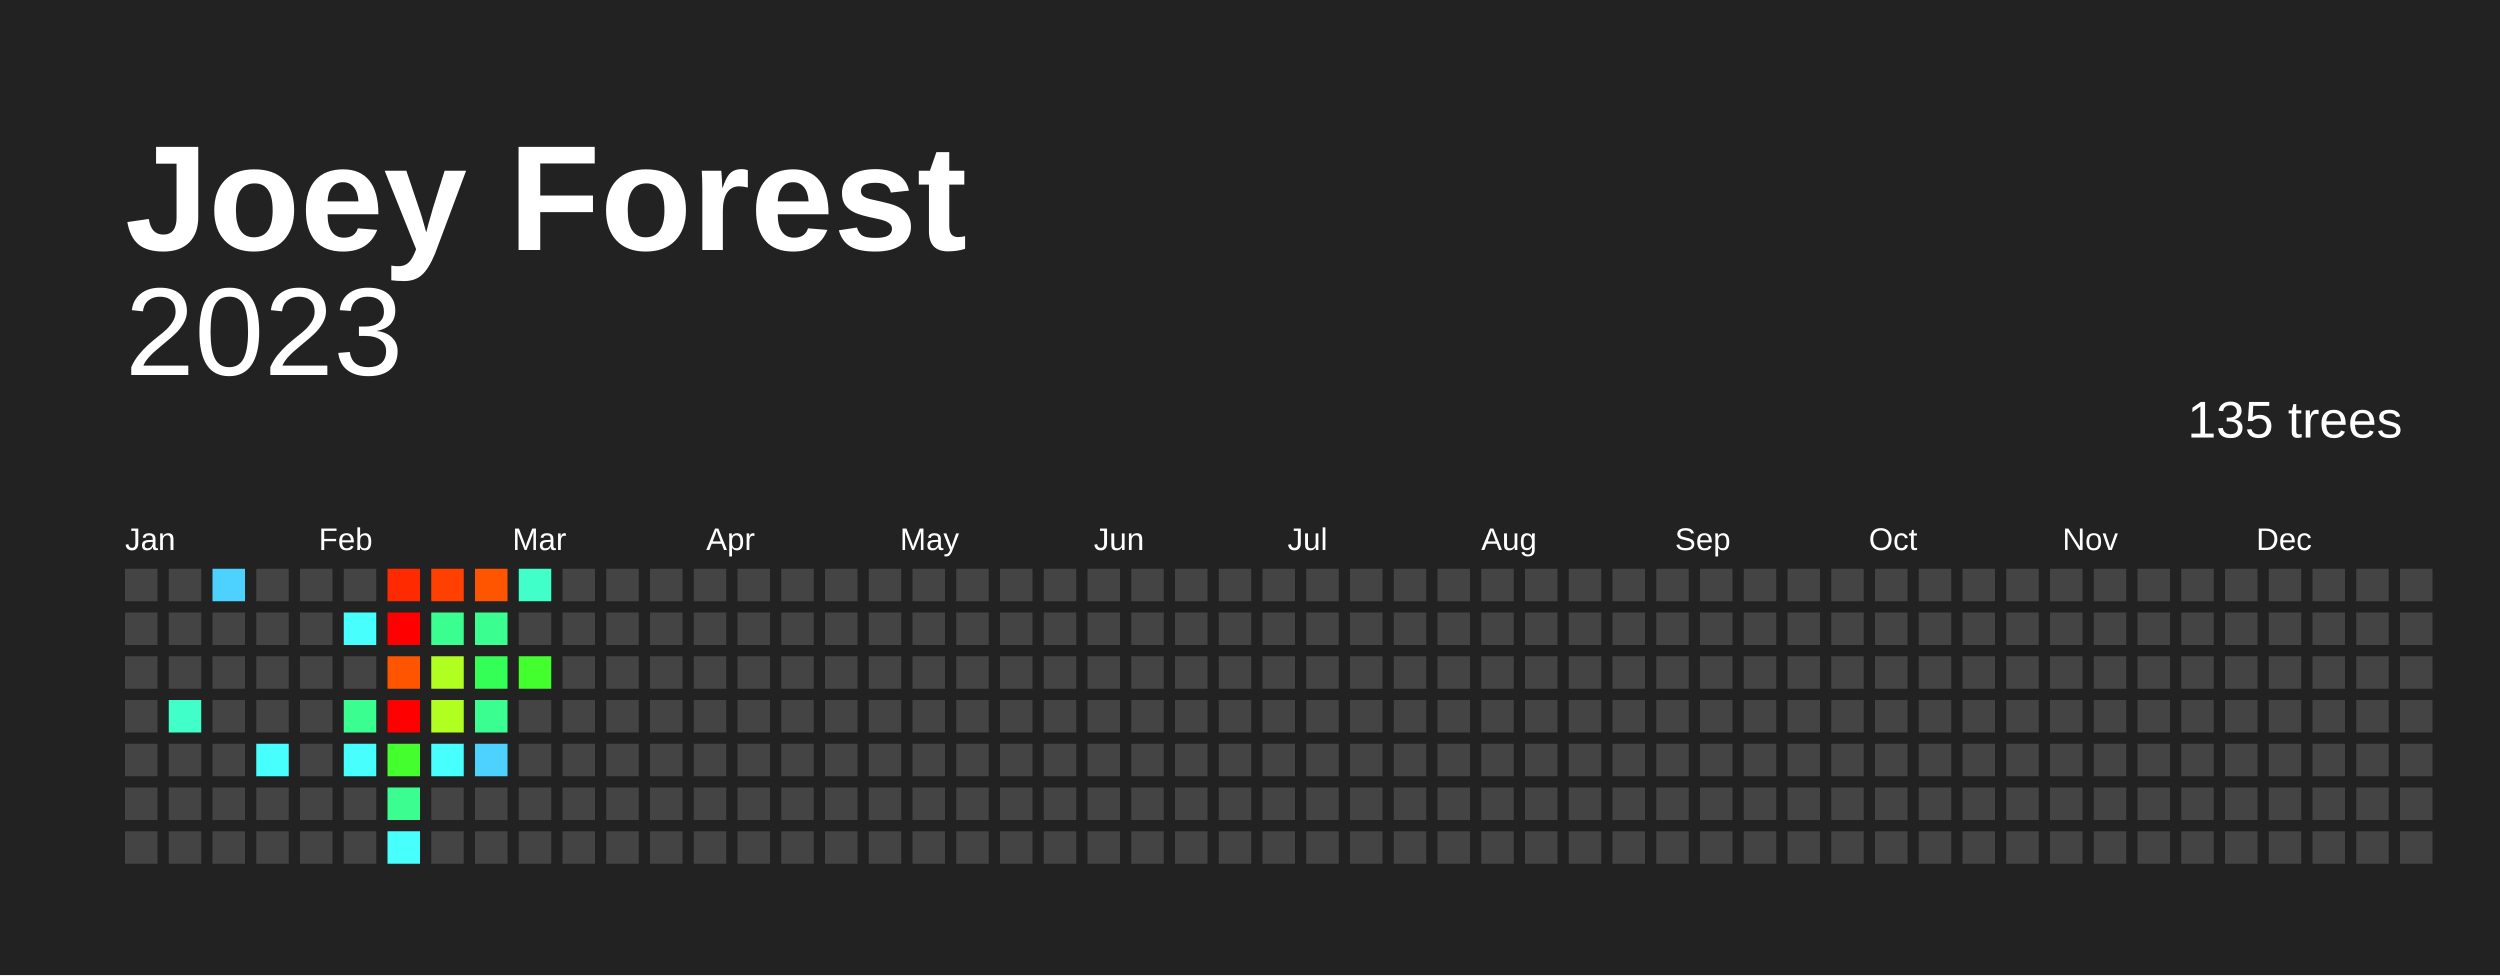
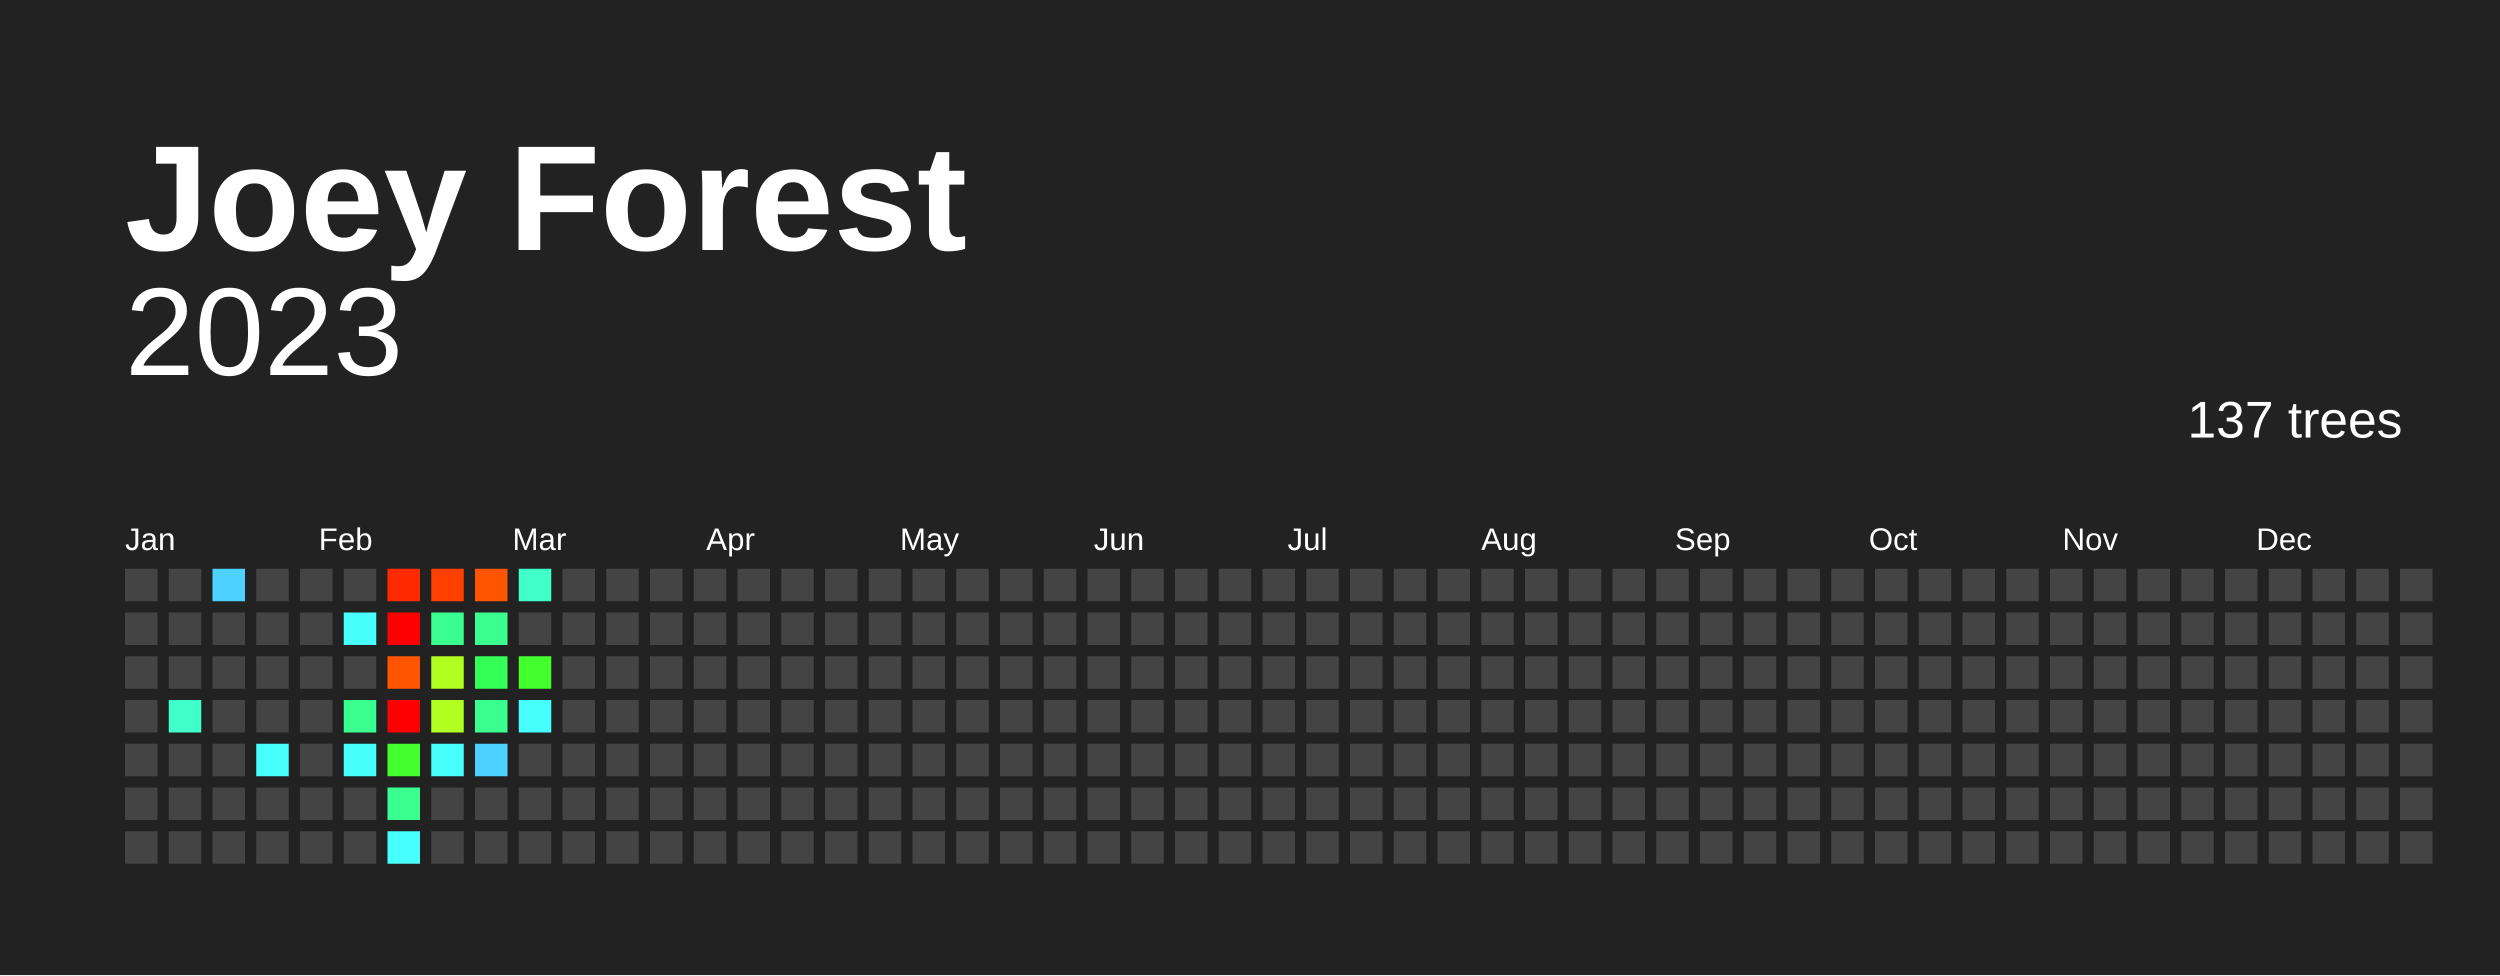
<svg xmlns="http://www.w3.org/2000/svg" baseProfile="full" height="78mm" version="1.1" viewBox="0,0,200,78" width="200mm">
  <defs />
  <rect fill="#222222" height="78" width="200" x="0" y="0" />
  <text fill="#FFFFFF" style="font-size:12px; font-family:Arial; font-weight:bold;" x="10" y="20">Joey Forest</text>
  <text alignment-baseline="hanging" fill="#FFFFFF" style="font-size:10.0px; font-family:Arial;" x="10" y="30">2023</text>
-   <text alignment-baseline="hanging" fill="#FFFFFF" style="font-size:4.125px; font-family:Arial;" x="175" y="35">135 trees</text>
+   <text alignment-baseline="hanging" fill="#FFFFFF" style="font-size:4.125px; font-family:Arial;" x="175" y="35">137 trees</text>
  <text fill="#FFFFFF" style="font-size:2.5px; font-family:Arial" x="10.0" y="44">Jan</text>
  <text fill="#FFFFFF" style="font-size:2.5px; font-family:Arial" x="25.5" y="44">Feb</text>
  <text fill="#FFFFFF" style="font-size:2.5px; font-family:Arial" x="41.0" y="44">Mar</text>
  <text fill="#FFFFFF" style="font-size:2.5px; font-family:Arial" x="56.5" y="44">Apr</text>
  <text fill="#FFFFFF" style="font-size:2.5px; font-family:Arial" x="72.0" y="44">May</text>
  <text fill="#FFFFFF" style="font-size:2.5px; font-family:Arial" x="87.5" y="44">Jun</text>
  <text fill="#FFFFFF" style="font-size:2.5px; font-family:Arial" x="103.0" y="44">Jul</text>
  <text fill="#FFFFFF" style="font-size:2.5px; font-family:Arial" x="118.5" y="44">Aug</text>
  <text fill="#FFFFFF" style="font-size:2.5px; font-family:Arial" x="134.0" y="44">Sep</text>
  <text fill="#FFFFFF" style="font-size:2.5px; font-family:Arial" x="149.5" y="44">Oct</text>
  <text fill="#FFFFFF" style="font-size:2.5px; font-family:Arial" x="165.0" y="44">Nov</text>
  <text fill="#FFFFFF" style="font-size:2.5px; font-family:Arial" x="180.5" y="44">Dec</text>
  <rect fill="#444444" height="2.6" width="2.6" x="10.0" y="45.5" />
  <rect fill="#444444" height="2.6" width="2.6" x="10.0" y="49.0" />
  <rect fill="#444444" height="2.6" width="2.6" x="10.0" y="52.5" />
  <rect fill="#444444" height="2.6" width="2.6" x="10.0" y="56.0" />
  <rect fill="#444444" height="2.6" width="2.6" x="10.0" y="59.5" />
  <rect fill="#444444" height="2.6" width="2.6" x="10.0" y="63.0" />
  <rect fill="#444444" height="2.6" width="2.6" x="10.0" y="66.5" />
  <rect fill="#444444" height="2.6" width="2.6" x="13.5" y="45.5" />
  <rect fill="#444444" height="2.6" width="2.6" x="13.5" y="49.0" />
  <rect fill="#444444" height="2.6" width="2.6" x="13.5" y="52.5" />
  <rect fill="#40ffc8" height="2.6" width="2.6" x="13.5" y="56.0" />
  <rect fill="#444444" height="2.6" width="2.6" x="13.5" y="59.5" />
  <rect fill="#444444" height="2.6" width="2.6" x="13.5" y="63.0" />
  <rect fill="#444444" height="2.6" width="2.6" x="13.5" y="66.5" />
  <rect fill="#4dd2ff" height="2.6" width="2.6" x="17.0" y="45.5" />
  <rect fill="#444444" height="2.6" width="2.6" x="17.0" y="49.0" />
  <rect fill="#444444" height="2.6" width="2.6" x="17.0" y="52.5" />
  <rect fill="#444444" height="2.6" width="2.6" x="17.0" y="56.0" />
  <rect fill="#444444" height="2.6" width="2.6" x="17.0" y="59.5" />
  <rect fill="#444444" height="2.6" width="2.6" x="17.0" y="63.0" />
  <rect fill="#444444" height="2.6" width="2.6" x="17.0" y="66.5" />
  <rect fill="#444444" height="2.6" width="2.6" x="20.5" y="45.5" />
  <rect fill="#444444" height="2.6" width="2.6" x="20.5" y="49.0" />
  <rect fill="#444444" height="2.6" width="2.6" x="20.5" y="52.5" />
  <rect fill="#444444" height="2.6" width="2.6" x="20.5" y="56.0" />
  <rect fill="#47fffc" height="2.6" width="2.6" x="20.5" y="59.5" />
  <rect fill="#444444" height="2.6" width="2.6" x="20.5" y="63.0" />
  <rect fill="#444444" height="2.6" width="2.6" x="20.5" y="66.5" />
  <rect fill="#444444" height="2.6" width="2.6" x="24.0" y="45.5" />
  <rect fill="#444444" height="2.6" width="2.6" x="24.0" y="49.0" />
  <rect fill="#444444" height="2.6" width="2.6" x="24.0" y="52.5" />
  <rect fill="#444444" height="2.6" width="2.6" x="24.0" y="56.0" />
  <rect fill="#444444" height="2.6" width="2.6" x="24.0" y="59.5" />
  <rect fill="#444444" height="2.6" width="2.6" x="24.0" y="63.0" />
  <rect fill="#444444" height="2.6" width="2.6" x="24.0" y="66.5" />
  <rect fill="#444444" height="2.6" width="2.6" x="27.5" y="45.5" />
  <rect fill="#47fffc" height="2.6" width="2.6" x="27.5" y="49.0" />
  <rect fill="#444444" height="2.6" width="2.6" x="27.5" y="52.5" />
  <rect fill="#3aff90" height="2.6" width="2.6" x="27.5" y="56.0" />
  <rect fill="#47fffc" height="2.6" width="2.6" x="27.5" y="59.5" />
  <rect fill="#444444" height="2.6" width="2.6" x="27.5" y="63.0" />
  <rect fill="#444444" height="2.6" width="2.6" x="27.5" y="66.5" />
  <rect fill="#ff2a00" height="2.6" width="2.6" x="31.0" y="45.5" />
  <rect fill="red" height="2.6" width="2.6" x="31.0" y="49.0" />
  <rect fill="#ff5500" height="2.6" width="2.6" x="31.0" y="52.5" />
  <rect fill="red" height="2.6" width="2.6" x="31.0" y="56.0" />
  <rect fill="#42ff2d" height="2.6" width="2.6" x="31.0" y="59.5" />
  <rect fill="#3aff90" height="2.6" width="2.6" x="31.0" y="63.0" />
  <rect fill="#47fffc" height="2.6" width="2.6" x="31.0" y="66.5" />
  <rect fill="#ff4000" height="2.6" width="2.6" x="34.5" y="45.5" />
  <rect fill="#3aff90" height="2.6" width="2.6" x="34.5" y="49.0" />
  <rect fill="#b0ff20" height="2.6" width="2.6" x="34.5" y="52.5" />
  <rect fill="#b0ff20" height="2.6" width="2.6" x="34.5" y="56.0" />
  <rect fill="#47fffc" height="2.6" width="2.6" x="34.5" y="59.5" />
  <rect fill="#444444" height="2.6" width="2.6" x="34.5" y="63.0" />
  <rect fill="#444444" height="2.6" width="2.6" x="34.5" y="66.5" />
  <rect fill="#ff5500" height="2.6" width="2.6" x="38.0" y="45.5" />
  <rect fill="#3aff90" height="2.6" width="2.6" x="38.0" y="49.0" />
  <rect fill="#33ff56" height="2.6" width="2.6" x="38.0" y="52.5" />
  <rect fill="#3aff90" height="2.6" width="2.6" x="38.0" y="56.0" />
  <rect fill="#4dd2ff" height="2.6" width="2.6" x="38.0" y="59.5" />
  <rect fill="#444444" height="2.6" width="2.6" x="38.0" y="63.0" />
  <rect fill="#444444" height="2.6" width="2.6" x="38.0" y="66.5" />
  <rect fill="#40ffc8" height="2.6" width="2.6" x="41.5" y="45.5" />
  <rect fill="#444444" height="2.6" width="2.6" x="41.5" y="49.0" />
  <rect fill="#42ff2d" height="2.6" width="2.6" x="41.5" y="52.5" />
-   <rect fill="#444444" height="2.6" width="2.6" x="41.5" y="56.0" />
+   <rect fill="#47fffc" height="2.6" width="2.6" x="41.5" y="56.0" />
  <rect fill="#444444" height="2.6" width="2.6" x="41.5" y="59.5" />
  <rect fill="#444444" height="2.6" width="2.6" x="41.5" y="63.0" />
  <rect fill="#444444" height="2.6" width="2.6" x="41.5" y="66.5" />
  <rect fill="#444444" height="2.6" width="2.6" x="45.0" y="45.5" />
  <rect fill="#444444" height="2.6" width="2.6" x="45.0" y="49.0" />
  <rect fill="#444444" height="2.6" width="2.6" x="45.0" y="52.5" />
  <rect fill="#444444" height="2.6" width="2.6" x="45.0" y="56.0" />
  <rect fill="#444444" height="2.6" width="2.6" x="45.0" y="59.5" />
  <rect fill="#444444" height="2.6" width="2.6" x="45.0" y="63.0" />
  <rect fill="#444444" height="2.6" width="2.6" x="45.0" y="66.5" />
  <rect fill="#444444" height="2.6" width="2.6" x="48.5" y="45.5" />
  <rect fill="#444444" height="2.6" width="2.6" x="48.5" y="49.0" />
  <rect fill="#444444" height="2.6" width="2.6" x="48.5" y="52.5" />
  <rect fill="#444444" height="2.6" width="2.6" x="48.5" y="56.0" />
  <rect fill="#444444" height="2.6" width="2.6" x="48.5" y="59.5" />
  <rect fill="#444444" height="2.6" width="2.6" x="48.5" y="63.0" />
  <rect fill="#444444" height="2.6" width="2.6" x="48.5" y="66.5" />
  <rect fill="#444444" height="2.6" width="2.6" x="52.0" y="45.5" />
  <rect fill="#444444" height="2.6" width="2.6" x="52.0" y="49.0" />
  <rect fill="#444444" height="2.6" width="2.6" x="52.0" y="52.5" />
  <rect fill="#444444" height="2.6" width="2.6" x="52.0" y="56.0" />
  <rect fill="#444444" height="2.6" width="2.6" x="52.0" y="59.5" />
  <rect fill="#444444" height="2.6" width="2.6" x="52.0" y="63.0" />
  <rect fill="#444444" height="2.6" width="2.6" x="52.0" y="66.5" />
  <rect fill="#444444" height="2.6" width="2.6" x="55.5" y="45.5" />
  <rect fill="#444444" height="2.6" width="2.6" x="55.5" y="49.0" />
  <rect fill="#444444" height="2.6" width="2.6" x="55.5" y="52.5" />
  <rect fill="#444444" height="2.6" width="2.6" x="55.5" y="56.0" />
  <rect fill="#444444" height="2.6" width="2.6" x="55.5" y="59.5" />
  <rect fill="#444444" height="2.6" width="2.6" x="55.5" y="63.0" />
  <rect fill="#444444" height="2.6" width="2.6" x="55.5" y="66.5" />
  <rect fill="#444444" height="2.6" width="2.6" x="59.0" y="45.5" />
  <rect fill="#444444" height="2.6" width="2.6" x="59.0" y="49.0" />
  <rect fill="#444444" height="2.6" width="2.6" x="59.0" y="52.5" />
  <rect fill="#444444" height="2.6" width="2.6" x="59.0" y="56.0" />
  <rect fill="#444444" height="2.6" width="2.6" x="59.0" y="59.5" />
  <rect fill="#444444" height="2.6" width="2.6" x="59.0" y="63.0" />
  <rect fill="#444444" height="2.6" width="2.6" x="59.0" y="66.5" />
  <rect fill="#444444" height="2.6" width="2.6" x="62.5" y="45.5" />
  <rect fill="#444444" height="2.6" width="2.6" x="62.5" y="49.0" />
  <rect fill="#444444" height="2.6" width="2.6" x="62.5" y="52.5" />
  <rect fill="#444444" height="2.6" width="2.6" x="62.5" y="56.0" />
  <rect fill="#444444" height="2.6" width="2.6" x="62.5" y="59.5" />
  <rect fill="#444444" height="2.6" width="2.6" x="62.5" y="63.0" />
  <rect fill="#444444" height="2.6" width="2.6" x="62.5" y="66.5" />
  <rect fill="#444444" height="2.6" width="2.6" x="66.0" y="45.5" />
  <rect fill="#444444" height="2.6" width="2.6" x="66.0" y="49.0" />
  <rect fill="#444444" height="2.6" width="2.6" x="66.0" y="52.5" />
  <rect fill="#444444" height="2.6" width="2.6" x="66.0" y="56.0" />
  <rect fill="#444444" height="2.6" width="2.6" x="66.0" y="59.5" />
  <rect fill="#444444" height="2.6" width="2.6" x="66.0" y="63.0" />
  <rect fill="#444444" height="2.6" width="2.6" x="66.0" y="66.5" />
  <rect fill="#444444" height="2.6" width="2.6" x="69.5" y="45.5" />
  <rect fill="#444444" height="2.6" width="2.6" x="69.5" y="49.0" />
  <rect fill="#444444" height="2.6" width="2.6" x="69.5" y="52.5" />
  <rect fill="#444444" height="2.6" width="2.6" x="69.5" y="56.0" />
  <rect fill="#444444" height="2.6" width="2.6" x="69.5" y="59.5" />
  <rect fill="#444444" height="2.6" width="2.6" x="69.5" y="63.0" />
  <rect fill="#444444" height="2.6" width="2.6" x="69.5" y="66.5" />
  <rect fill="#444444" height="2.6" width="2.6" x="73.0" y="45.5" />
  <rect fill="#444444" height="2.6" width="2.6" x="73.0" y="49.0" />
  <rect fill="#444444" height="2.6" width="2.6" x="73.0" y="52.5" />
  <rect fill="#444444" height="2.6" width="2.6" x="73.0" y="56.0" />
  <rect fill="#444444" height="2.6" width="2.6" x="73.0" y="59.5" />
  <rect fill="#444444" height="2.6" width="2.6" x="73.0" y="63.0" />
  <rect fill="#444444" height="2.6" width="2.6" x="73.0" y="66.5" />
  <rect fill="#444444" height="2.6" width="2.6" x="76.5" y="45.5" />
  <rect fill="#444444" height="2.6" width="2.6" x="76.5" y="49.0" />
  <rect fill="#444444" height="2.6" width="2.6" x="76.5" y="52.5" />
  <rect fill="#444444" height="2.6" width="2.6" x="76.5" y="56.0" />
  <rect fill="#444444" height="2.6" width="2.6" x="76.5" y="59.5" />
  <rect fill="#444444" height="2.6" width="2.6" x="76.5" y="63.0" />
  <rect fill="#444444" height="2.6" width="2.6" x="76.5" y="66.5" />
  <rect fill="#444444" height="2.6" width="2.6" x="80.0" y="45.5" />
  <rect fill="#444444" height="2.6" width="2.6" x="80.0" y="49.0" />
  <rect fill="#444444" height="2.6" width="2.6" x="80.0" y="52.5" />
  <rect fill="#444444" height="2.6" width="2.6" x="80.0" y="56.0" />
  <rect fill="#444444" height="2.6" width="2.6" x="80.0" y="59.5" />
  <rect fill="#444444" height="2.6" width="2.6" x="80.0" y="63.0" />
  <rect fill="#444444" height="2.6" width="2.6" x="80.0" y="66.5" />
  <rect fill="#444444" height="2.6" width="2.6" x="83.5" y="45.5" />
  <rect fill="#444444" height="2.6" width="2.6" x="83.5" y="49.0" />
  <rect fill="#444444" height="2.6" width="2.6" x="83.5" y="52.5" />
  <rect fill="#444444" height="2.6" width="2.6" x="83.5" y="56.0" />
  <rect fill="#444444" height="2.6" width="2.6" x="83.5" y="59.5" />
  <rect fill="#444444" height="2.6" width="2.6" x="83.5" y="63.0" />
  <rect fill="#444444" height="2.6" width="2.6" x="83.5" y="66.5" />
  <rect fill="#444444" height="2.6" width="2.6" x="87.0" y="45.5" />
  <rect fill="#444444" height="2.6" width="2.6" x="87.0" y="49.0" />
  <rect fill="#444444" height="2.6" width="2.6" x="87.0" y="52.5" />
  <rect fill="#444444" height="2.6" width="2.6" x="87.0" y="56.0" />
  <rect fill="#444444" height="2.6" width="2.6" x="87.0" y="59.5" />
  <rect fill="#444444" height="2.6" width="2.6" x="87.0" y="63.0" />
  <rect fill="#444444" height="2.6" width="2.6" x="87.0" y="66.5" />
  <rect fill="#444444" height="2.6" width="2.6" x="90.5" y="45.5" />
  <rect fill="#444444" height="2.6" width="2.6" x="90.5" y="49.0" />
  <rect fill="#444444" height="2.6" width="2.6" x="90.5" y="52.5" />
  <rect fill="#444444" height="2.6" width="2.6" x="90.5" y="56.0" />
  <rect fill="#444444" height="2.6" width="2.6" x="90.5" y="59.5" />
  <rect fill="#444444" height="2.6" width="2.6" x="90.5" y="63.0" />
  <rect fill="#444444" height="2.6" width="2.6" x="90.5" y="66.5" />
  <rect fill="#444444" height="2.6" width="2.6" x="94.0" y="45.5" />
  <rect fill="#444444" height="2.6" width="2.6" x="94.0" y="49.0" />
  <rect fill="#444444" height="2.6" width="2.6" x="94.0" y="52.5" />
  <rect fill="#444444" height="2.6" width="2.6" x="94.0" y="56.0" />
  <rect fill="#444444" height="2.6" width="2.6" x="94.0" y="59.5" />
  <rect fill="#444444" height="2.6" width="2.6" x="94.0" y="63.0" />
  <rect fill="#444444" height="2.6" width="2.6" x="94.0" y="66.5" />
  <rect fill="#444444" height="2.6" width="2.6" x="97.5" y="45.5" />
  <rect fill="#444444" height="2.6" width="2.6" x="97.5" y="49.0" />
  <rect fill="#444444" height="2.6" width="2.6" x="97.5" y="52.5" />
  <rect fill="#444444" height="2.6" width="2.6" x="97.5" y="56.0" />
  <rect fill="#444444" height="2.6" width="2.6" x="97.5" y="59.5" />
  <rect fill="#444444" height="2.6" width="2.6" x="97.5" y="63.0" />
  <rect fill="#444444" height="2.6" width="2.6" x="97.5" y="66.5" />
  <rect fill="#444444" height="2.6" width="2.6" x="101.0" y="45.5" />
  <rect fill="#444444" height="2.6" width="2.6" x="101.0" y="49.0" />
  <rect fill="#444444" height="2.6" width="2.6" x="101.0" y="52.5" />
  <rect fill="#444444" height="2.6" width="2.6" x="101.0" y="56.0" />
  <rect fill="#444444" height="2.6" width="2.6" x="101.0" y="59.5" />
  <rect fill="#444444" height="2.6" width="2.6" x="101.0" y="63.0" />
  <rect fill="#444444" height="2.6" width="2.6" x="101.0" y="66.5" />
  <rect fill="#444444" height="2.6" width="2.6" x="104.5" y="45.5" />
  <rect fill="#444444" height="2.6" width="2.6" x="104.5" y="49.0" />
  <rect fill="#444444" height="2.6" width="2.6" x="104.5" y="52.5" />
  <rect fill="#444444" height="2.6" width="2.6" x="104.5" y="56.0" />
  <rect fill="#444444" height="2.6" width="2.6" x="104.5" y="59.5" />
  <rect fill="#444444" height="2.6" width="2.6" x="104.5" y="63.0" />
  <rect fill="#444444" height="2.6" width="2.6" x="104.5" y="66.5" />
  <rect fill="#444444" height="2.6" width="2.6" x="108.0" y="45.5" />
  <rect fill="#444444" height="2.6" width="2.6" x="108.0" y="49.0" />
  <rect fill="#444444" height="2.6" width="2.6" x="108.0" y="52.5" />
  <rect fill="#444444" height="2.6" width="2.6" x="108.0" y="56.0" />
  <rect fill="#444444" height="2.6" width="2.6" x="108.0" y="59.5" />
  <rect fill="#444444" height="2.6" width="2.6" x="108.0" y="63.0" />
  <rect fill="#444444" height="2.6" width="2.6" x="108.0" y="66.5" />
  <rect fill="#444444" height="2.6" width="2.6" x="111.5" y="45.5" />
  <rect fill="#444444" height="2.6" width="2.6" x="111.5" y="49.0" />
  <rect fill="#444444" height="2.6" width="2.6" x="111.5" y="52.5" />
  <rect fill="#444444" height="2.6" width="2.6" x="111.5" y="56.0" />
  <rect fill="#444444" height="2.6" width="2.6" x="111.5" y="59.5" />
  <rect fill="#444444" height="2.6" width="2.6" x="111.5" y="63.0" />
  <rect fill="#444444" height="2.6" width="2.6" x="111.5" y="66.5" />
  <rect fill="#444444" height="2.6" width="2.6" x="115.0" y="45.5" />
  <rect fill="#444444" height="2.6" width="2.6" x="115.0" y="49.0" />
  <rect fill="#444444" height="2.6" width="2.6" x="115.0" y="52.5" />
  <rect fill="#444444" height="2.6" width="2.6" x="115.0" y="56.0" />
  <rect fill="#444444" height="2.6" width="2.6" x="115.0" y="59.5" />
  <rect fill="#444444" height="2.6" width="2.6" x="115.0" y="63.0" />
  <rect fill="#444444" height="2.6" width="2.6" x="115.0" y="66.5" />
  <rect fill="#444444" height="2.6" width="2.6" x="118.5" y="45.5" />
  <rect fill="#444444" height="2.6" width="2.6" x="118.5" y="49.0" />
  <rect fill="#444444" height="2.6" width="2.6" x="118.5" y="52.5" />
  <rect fill="#444444" height="2.6" width="2.6" x="118.5" y="56.0" />
  <rect fill="#444444" height="2.6" width="2.6" x="118.5" y="59.5" />
  <rect fill="#444444" height="2.6" width="2.6" x="118.5" y="63.0" />
  <rect fill="#444444" height="2.6" width="2.6" x="118.5" y="66.5" />
  <rect fill="#444444" height="2.6" width="2.6" x="122.0" y="45.5" />
  <rect fill="#444444" height="2.6" width="2.6" x="122.0" y="49.0" />
  <rect fill="#444444" height="2.6" width="2.6" x="122.0" y="52.5" />
  <rect fill="#444444" height="2.6" width="2.6" x="122.0" y="56.0" />
  <rect fill="#444444" height="2.6" width="2.6" x="122.0" y="59.5" />
  <rect fill="#444444" height="2.6" width="2.6" x="122.0" y="63.0" />
  <rect fill="#444444" height="2.6" width="2.6" x="122.0" y="66.5" />
  <rect fill="#444444" height="2.6" width="2.6" x="125.5" y="45.5" />
  <rect fill="#444444" height="2.6" width="2.6" x="125.5" y="49.0" />
  <rect fill="#444444" height="2.6" width="2.6" x="125.5" y="52.5" />
  <rect fill="#444444" height="2.6" width="2.6" x="125.5" y="56.0" />
  <rect fill="#444444" height="2.6" width="2.6" x="125.5" y="59.5" />
  <rect fill="#444444" height="2.6" width="2.6" x="125.5" y="63.0" />
  <rect fill="#444444" height="2.6" width="2.6" x="125.5" y="66.5" />
  <rect fill="#444444" height="2.6" width="2.6" x="129.0" y="45.5" />
  <rect fill="#444444" height="2.6" width="2.6" x="129.0" y="49.0" />
  <rect fill="#444444" height="2.6" width="2.6" x="129.0" y="52.5" />
  <rect fill="#444444" height="2.6" width="2.6" x="129.0" y="56.0" />
  <rect fill="#444444" height="2.6" width="2.6" x="129.0" y="59.5" />
  <rect fill="#444444" height="2.6" width="2.6" x="129.0" y="63.0" />
  <rect fill="#444444" height="2.6" width="2.6" x="129.0" y="66.5" />
  <rect fill="#444444" height="2.6" width="2.6" x="132.5" y="45.5" />
  <rect fill="#444444" height="2.6" width="2.6" x="132.5" y="49.0" />
  <rect fill="#444444" height="2.6" width="2.6" x="132.5" y="52.5" />
  <rect fill="#444444" height="2.6" width="2.6" x="132.5" y="56.0" />
  <rect fill="#444444" height="2.6" width="2.6" x="132.5" y="59.5" />
  <rect fill="#444444" height="2.6" width="2.6" x="132.5" y="63.0" />
  <rect fill="#444444" height="2.6" width="2.6" x="132.5" y="66.5" />
  <rect fill="#444444" height="2.6" width="2.6" x="136.0" y="45.5" />
  <rect fill="#444444" height="2.6" width="2.6" x="136.0" y="49.0" />
  <rect fill="#444444" height="2.6" width="2.6" x="136.0" y="52.5" />
  <rect fill="#444444" height="2.6" width="2.6" x="136.0" y="56.0" />
  <rect fill="#444444" height="2.6" width="2.6" x="136.0" y="59.5" />
  <rect fill="#444444" height="2.6" width="2.6" x="136.0" y="63.0" />
  <rect fill="#444444" height="2.6" width="2.6" x="136.0" y="66.5" />
  <rect fill="#444444" height="2.6" width="2.6" x="139.5" y="45.5" />
  <rect fill="#444444" height="2.6" width="2.6" x="139.5" y="49.0" />
  <rect fill="#444444" height="2.6" width="2.6" x="139.5" y="52.5" />
  <rect fill="#444444" height="2.6" width="2.6" x="139.5" y="56.0" />
  <rect fill="#444444" height="2.6" width="2.6" x="139.5" y="59.5" />
  <rect fill="#444444" height="2.6" width="2.6" x="139.5" y="63.0" />
  <rect fill="#444444" height="2.6" width="2.6" x="139.5" y="66.5" />
  <rect fill="#444444" height="2.6" width="2.6" x="143.0" y="45.5" />
  <rect fill="#444444" height="2.6" width="2.6" x="143.0" y="49.0" />
  <rect fill="#444444" height="2.6" width="2.6" x="143.0" y="52.5" />
  <rect fill="#444444" height="2.6" width="2.6" x="143.0" y="56.0" />
  <rect fill="#444444" height="2.6" width="2.6" x="143.0" y="59.5" />
  <rect fill="#444444" height="2.6" width="2.6" x="143.0" y="63.0" />
  <rect fill="#444444" height="2.6" width="2.6" x="143.0" y="66.5" />
  <rect fill="#444444" height="2.6" width="2.6" x="146.5" y="45.5" />
  <rect fill="#444444" height="2.6" width="2.6" x="146.5" y="49.0" />
  <rect fill="#444444" height="2.6" width="2.6" x="146.5" y="52.5" />
  <rect fill="#444444" height="2.6" width="2.6" x="146.5" y="56.0" />
  <rect fill="#444444" height="2.6" width="2.6" x="146.5" y="59.5" />
  <rect fill="#444444" height="2.6" width="2.6" x="146.5" y="63.0" />
  <rect fill="#444444" height="2.6" width="2.6" x="146.5" y="66.5" />
  <rect fill="#444444" height="2.6" width="2.6" x="150.0" y="45.5" />
  <rect fill="#444444" height="2.6" width="2.6" x="150.0" y="49.0" />
  <rect fill="#444444" height="2.6" width="2.6" x="150.0" y="52.5" />
  <rect fill="#444444" height="2.6" width="2.6" x="150.0" y="56.0" />
  <rect fill="#444444" height="2.6" width="2.6" x="150.0" y="59.5" />
  <rect fill="#444444" height="2.6" width="2.6" x="150.0" y="63.0" />
  <rect fill="#444444" height="2.6" width="2.6" x="150.0" y="66.5" />
  <rect fill="#444444" height="2.6" width="2.6" x="153.5" y="45.5" />
  <rect fill="#444444" height="2.6" width="2.6" x="153.5" y="49.0" />
  <rect fill="#444444" height="2.6" width="2.6" x="153.5" y="52.5" />
  <rect fill="#444444" height="2.6" width="2.6" x="153.5" y="56.0" />
  <rect fill="#444444" height="2.6" width="2.6" x="153.5" y="59.5" />
  <rect fill="#444444" height="2.6" width="2.6" x="153.5" y="63.0" />
  <rect fill="#444444" height="2.6" width="2.6" x="153.5" y="66.5" />
  <rect fill="#444444" height="2.6" width="2.6" x="157.0" y="45.5" />
  <rect fill="#444444" height="2.6" width="2.6" x="157.0" y="49.0" />
  <rect fill="#444444" height="2.6" width="2.6" x="157.0" y="52.5" />
  <rect fill="#444444" height="2.6" width="2.6" x="157.0" y="56.0" />
  <rect fill="#444444" height="2.6" width="2.6" x="157.0" y="59.5" />
  <rect fill="#444444" height="2.6" width="2.6" x="157.0" y="63.0" />
  <rect fill="#444444" height="2.6" width="2.6" x="157.0" y="66.5" />
  <rect fill="#444444" height="2.6" width="2.6" x="160.5" y="45.5" />
  <rect fill="#444444" height="2.6" width="2.6" x="160.5" y="49.0" />
  <rect fill="#444444" height="2.6" width="2.6" x="160.5" y="52.5" />
  <rect fill="#444444" height="2.6" width="2.6" x="160.5" y="56.0" />
  <rect fill="#444444" height="2.6" width="2.6" x="160.5" y="59.5" />
  <rect fill="#444444" height="2.6" width="2.6" x="160.5" y="63.0" />
  <rect fill="#444444" height="2.6" width="2.6" x="160.5" y="66.5" />
  <rect fill="#444444" height="2.6" width="2.6" x="164.0" y="45.5" />
  <rect fill="#444444" height="2.6" width="2.6" x="164.0" y="49.0" />
  <rect fill="#444444" height="2.6" width="2.6" x="164.0" y="52.5" />
  <rect fill="#444444" height="2.6" width="2.6" x="164.0" y="56.0" />
  <rect fill="#444444" height="2.6" width="2.6" x="164.0" y="59.5" />
  <rect fill="#444444" height="2.6" width="2.6" x="164.0" y="63.0" />
  <rect fill="#444444" height="2.6" width="2.6" x="164.0" y="66.5" />
  <rect fill="#444444" height="2.6" width="2.6" x="167.5" y="45.5" />
  <rect fill="#444444" height="2.6" width="2.6" x="167.5" y="49.0" />
  <rect fill="#444444" height="2.6" width="2.6" x="167.5" y="52.5" />
  <rect fill="#444444" height="2.6" width="2.6" x="167.5" y="56.0" />
  <rect fill="#444444" height="2.6" width="2.6" x="167.5" y="59.5" />
  <rect fill="#444444" height="2.6" width="2.6" x="167.5" y="63.0" />
  <rect fill="#444444" height="2.6" width="2.6" x="167.5" y="66.5" />
  <rect fill="#444444" height="2.6" width="2.6" x="171.0" y="45.5" />
  <rect fill="#444444" height="2.6" width="2.6" x="171.0" y="49.0" />
  <rect fill="#444444" height="2.6" width="2.6" x="171.0" y="52.5" />
  <rect fill="#444444" height="2.6" width="2.6" x="171.0" y="56.0" />
  <rect fill="#444444" height="2.6" width="2.6" x="171.0" y="59.5" />
  <rect fill="#444444" height="2.6" width="2.6" x="171.0" y="63.0" />
  <rect fill="#444444" height="2.6" width="2.6" x="171.0" y="66.5" />
  <rect fill="#444444" height="2.6" width="2.6" x="174.5" y="45.5" />
  <rect fill="#444444" height="2.6" width="2.6" x="174.5" y="49.0" />
  <rect fill="#444444" height="2.6" width="2.6" x="174.5" y="52.5" />
  <rect fill="#444444" height="2.6" width="2.6" x="174.5" y="56.0" />
  <rect fill="#444444" height="2.6" width="2.6" x="174.5" y="59.5" />
  <rect fill="#444444" height="2.6" width="2.6" x="174.5" y="63.0" />
  <rect fill="#444444" height="2.6" width="2.6" x="174.5" y="66.5" />
  <rect fill="#444444" height="2.6" width="2.6" x="178.0" y="45.5" />
  <rect fill="#444444" height="2.6" width="2.6" x="178.0" y="49.0" />
  <rect fill="#444444" height="2.6" width="2.6" x="178.0" y="52.5" />
  <rect fill="#444444" height="2.6" width="2.6" x="178.0" y="56.0" />
  <rect fill="#444444" height="2.6" width="2.6" x="178.0" y="59.5" />
  <rect fill="#444444" height="2.6" width="2.6" x="178.0" y="63.0" />
  <rect fill="#444444" height="2.6" width="2.6" x="178.0" y="66.5" />
  <rect fill="#444444" height="2.6" width="2.6" x="181.5" y="45.5" />
  <rect fill="#444444" height="2.6" width="2.6" x="181.5" y="49.0" />
  <rect fill="#444444" height="2.6" width="2.6" x="181.5" y="52.5" />
  <rect fill="#444444" height="2.6" width="2.6" x="181.5" y="56.0" />
  <rect fill="#444444" height="2.6" width="2.6" x="181.5" y="59.5" />
  <rect fill="#444444" height="2.6" width="2.6" x="181.5" y="63.0" />
  <rect fill="#444444" height="2.6" width="2.6" x="181.5" y="66.5" />
  <rect fill="#444444" height="2.6" width="2.6" x="185.0" y="45.5" />
  <rect fill="#444444" height="2.6" width="2.6" x="185.0" y="49.0" />
  <rect fill="#444444" height="2.6" width="2.6" x="185.0" y="52.5" />
  <rect fill="#444444" height="2.6" width="2.6" x="185.0" y="56.0" />
  <rect fill="#444444" height="2.6" width="2.6" x="185.0" y="59.5" />
  <rect fill="#444444" height="2.6" width="2.6" x="185.0" y="63.0" />
  <rect fill="#444444" height="2.6" width="2.6" x="185.0" y="66.5" />
  <rect fill="#444444" height="2.6" width="2.6" x="188.5" y="45.5" />
  <rect fill="#444444" height="2.6" width="2.6" x="188.5" y="49.0" />
  <rect fill="#444444" height="2.6" width="2.6" x="188.5" y="52.5" />
  <rect fill="#444444" height="2.6" width="2.6" x="188.5" y="56.0" />
  <rect fill="#444444" height="2.6" width="2.6" x="188.5" y="59.5" />
  <rect fill="#444444" height="2.6" width="2.6" x="188.5" y="63.0" />
  <rect fill="#444444" height="2.6" width="2.6" x="188.5" y="66.5" />
  <rect fill="#444444" height="2.6" width="2.6" x="192.0" y="45.5" />
  <rect fill="#444444" height="2.6" width="2.6" x="192.0" y="49.0" />
  <rect fill="#444444" height="2.6" width="2.6" x="192.0" y="52.5" />
  <rect fill="#444444" height="2.6" width="2.6" x="192.0" y="56.0" />
  <rect fill="#444444" height="2.6" width="2.6" x="192.0" y="59.5" />
  <rect fill="#444444" height="2.6" width="2.6" x="192.0" y="63.0" />
  <rect fill="#444444" height="2.6" width="2.6" x="192.0" y="66.5" />
</svg>
